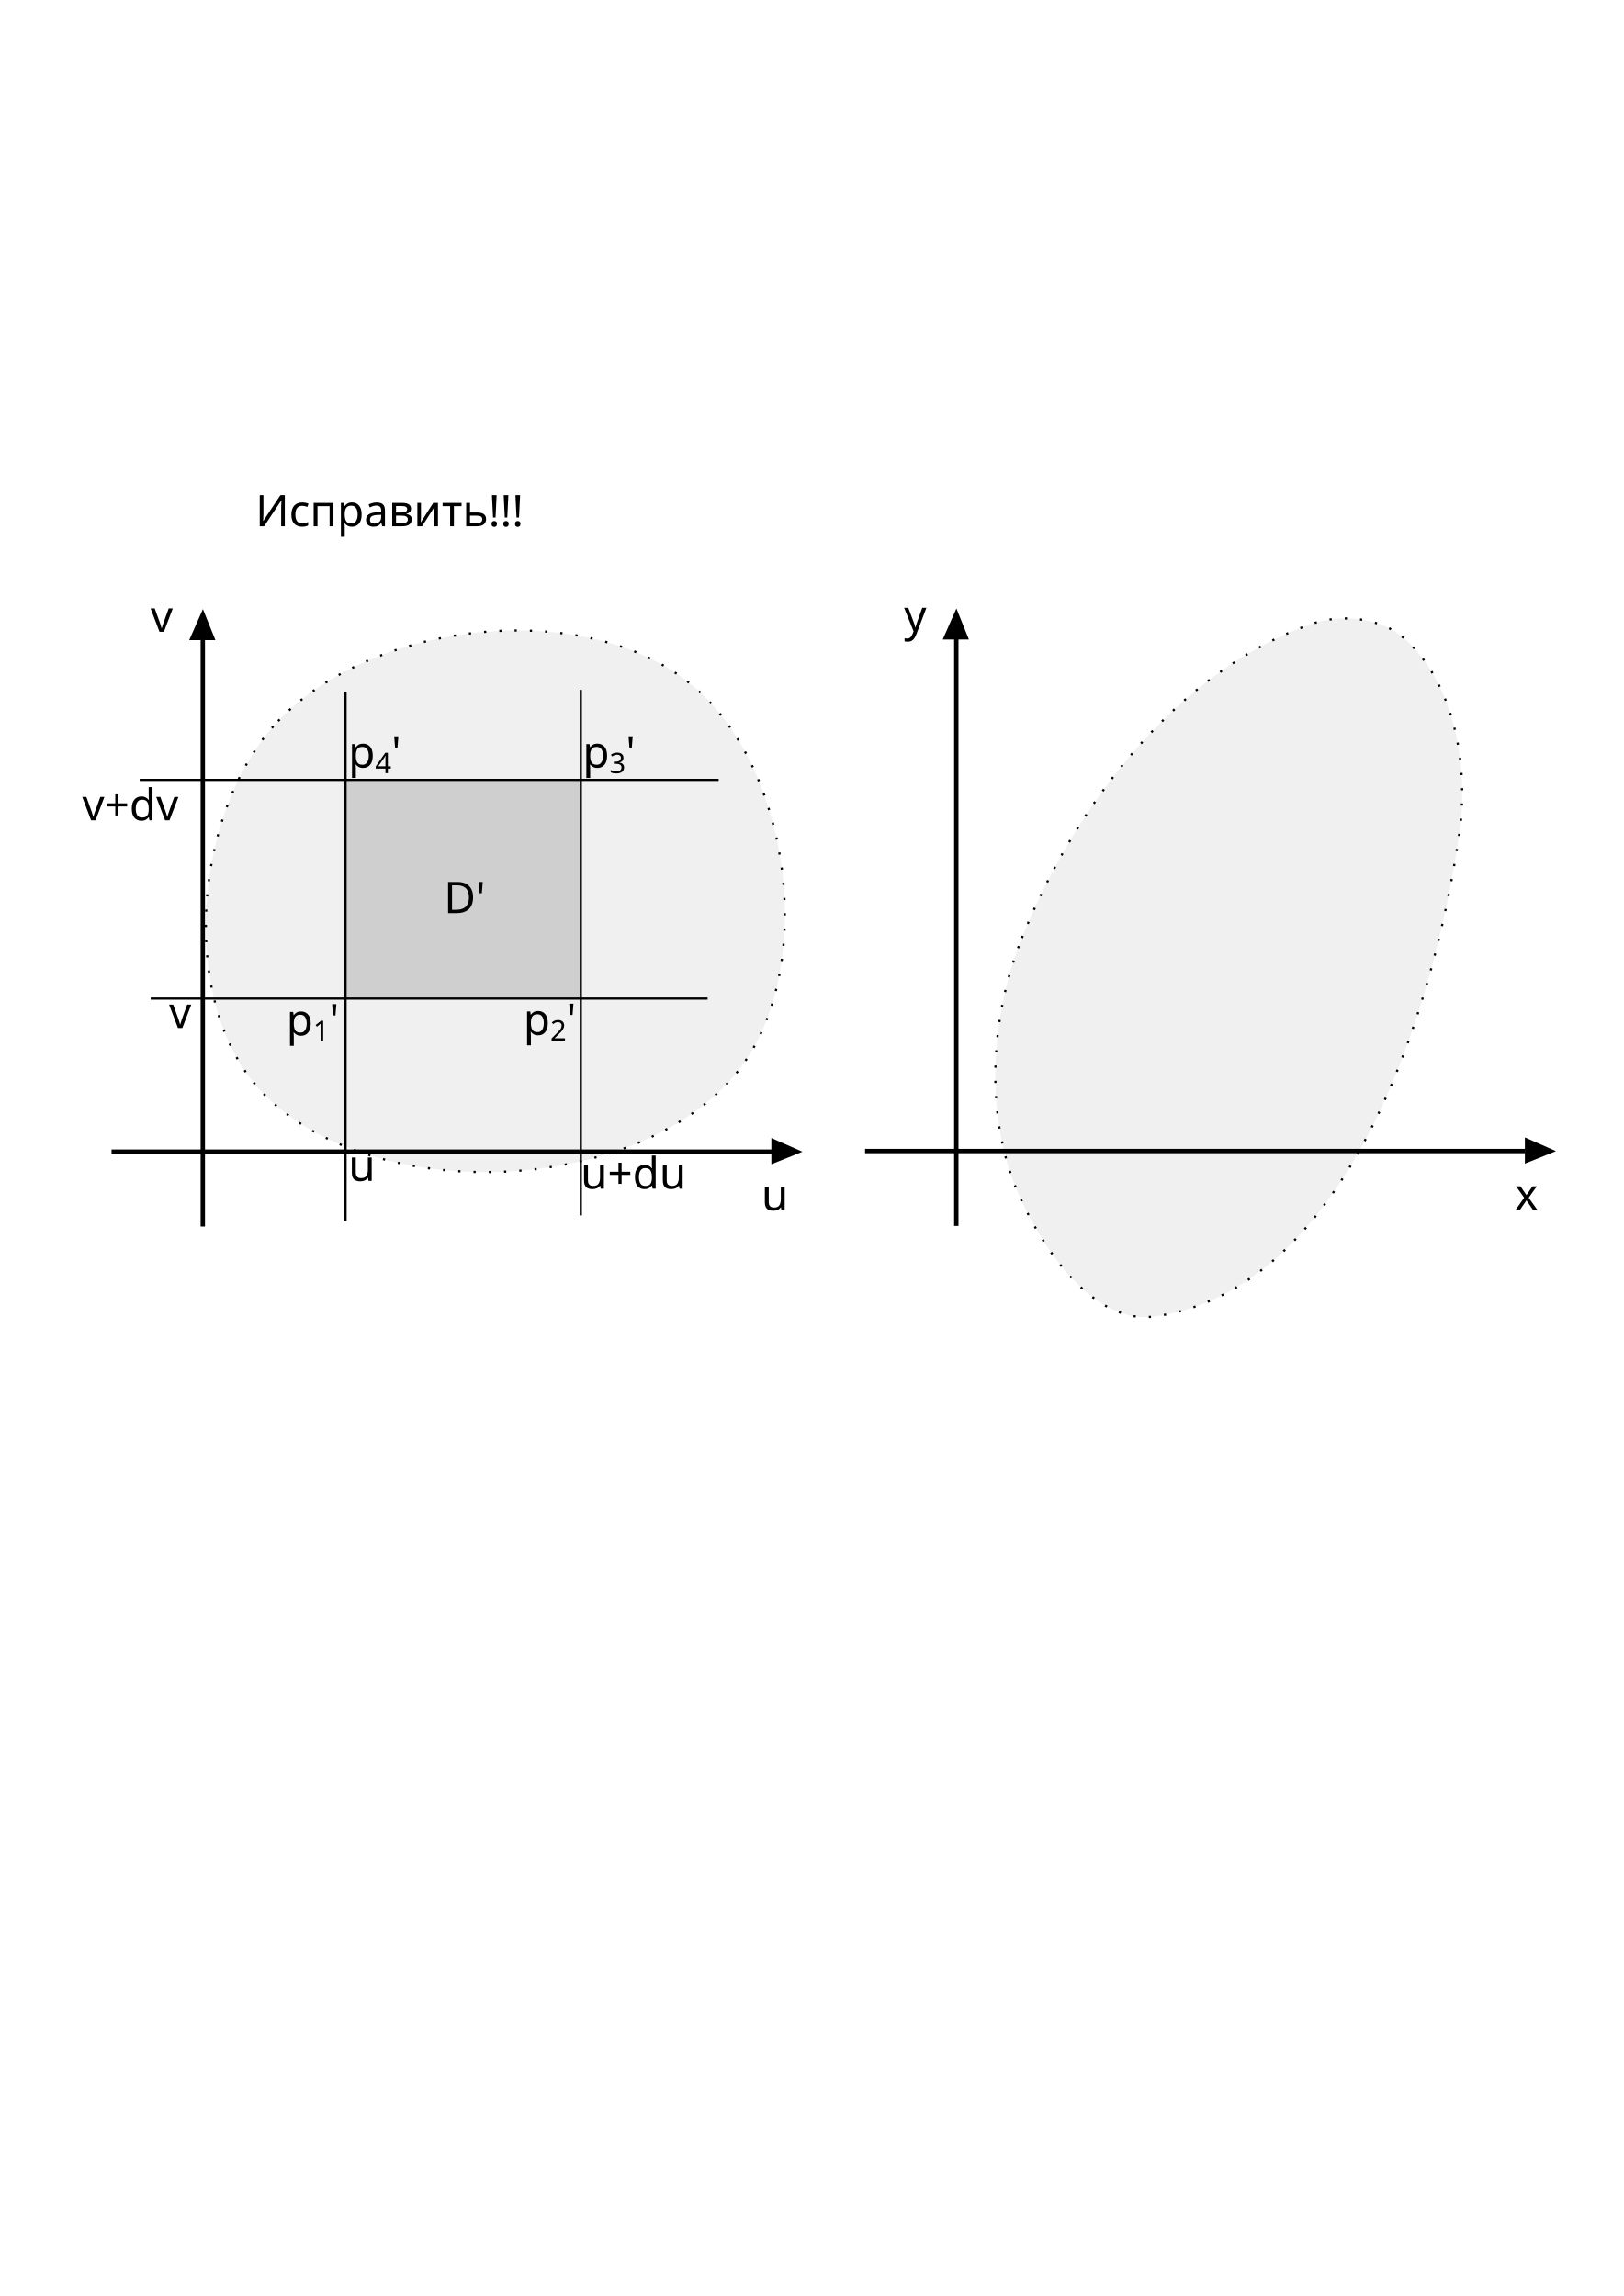
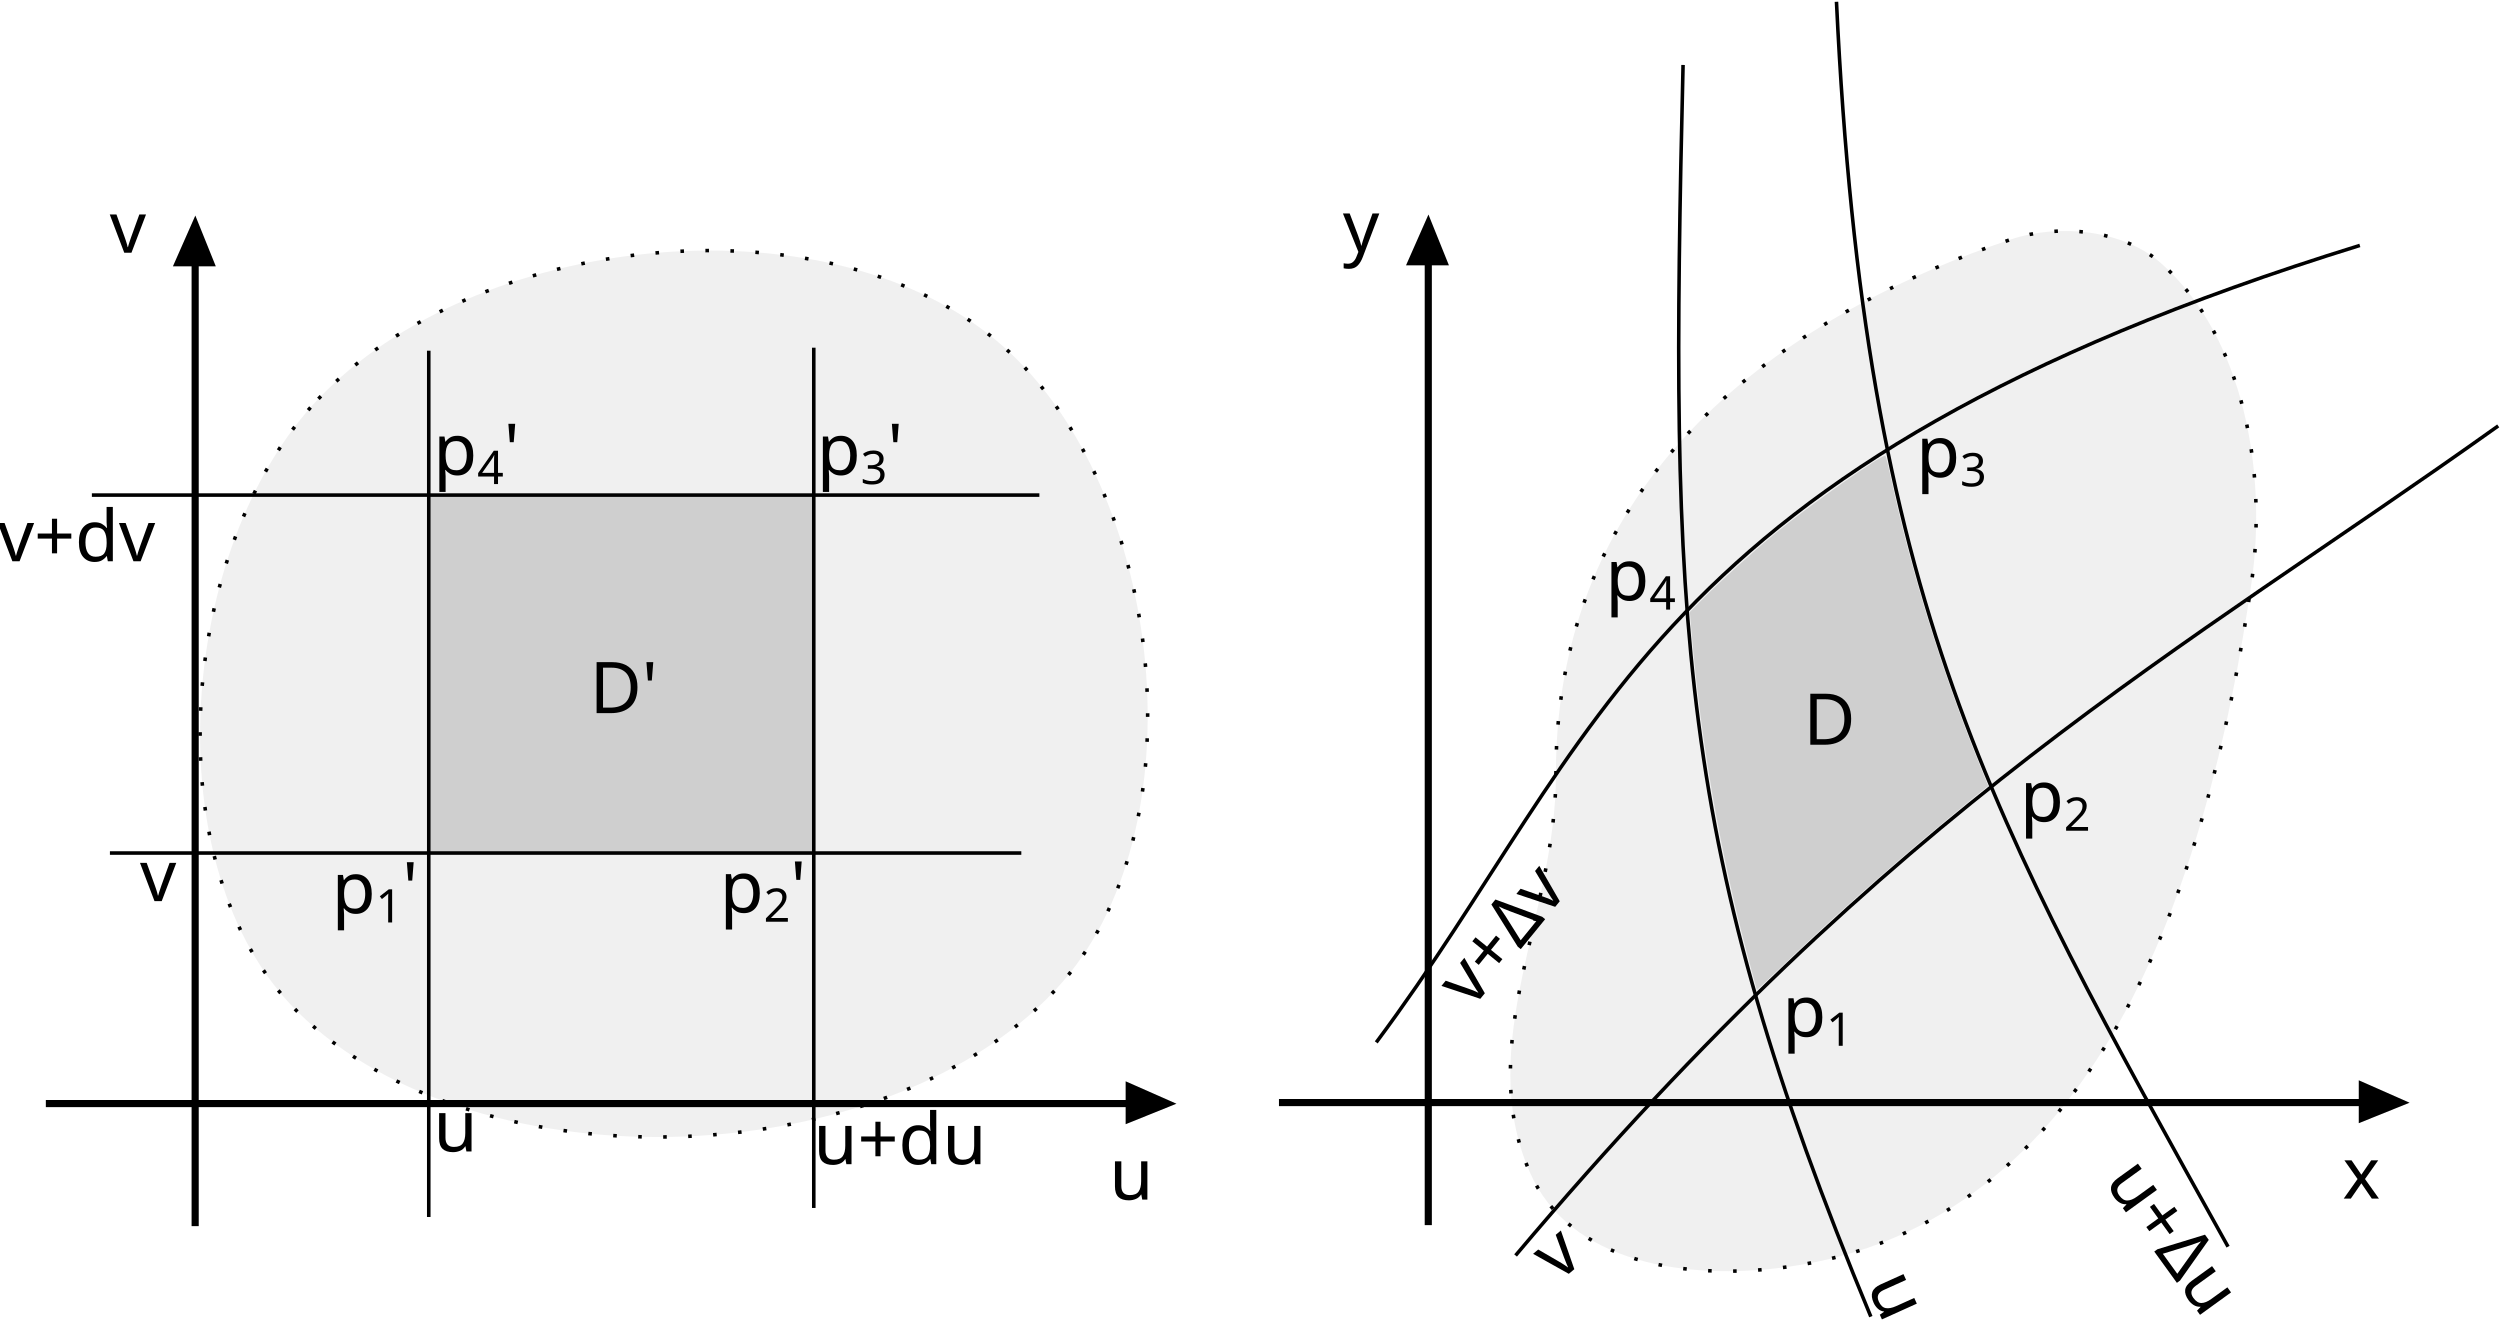
- <svg xmlns="http://www.w3.org/2000/svg" width="744.094" height="1052.362" id="svg4825" version="1.1">
+ <svg xmlns="http://www.w3.org/2000/svg" width="700.072" height="374.764" id="svg4825" version="1.1">
  <defs id="defs4827">
    </defs>
-   <g id="layer1">
+   <g id="layer1" transform="translate(-38.28893,-218.8208)">
+     <path style="fill:#000000;fill-opacity:0.059;stroke:#000000;stroke-width:1;stroke-linecap:butt;stroke-linejoin:miter;stroke-miterlimit:4;stroke-opacity:1;stroke-dasharray:1, 6;stroke-dashoffset:0" d="m 473.991,435.721 c -0.16,-87.602 69.239,-130.363 127.416,-149.858 13.48,-4.517 31.491,-2.709 42.115,6.738 23.114,20.553 29.696,58.672 25.269,89.285 -12.497,86.422 -43.779,179.909 -130.293,191.747 -27.769,3.8 -60.68,-0.953 -71.86,-26.655 -15.569,-35.791 7.424,-72.227 7.353,-111.257 z" id="path5601" />
    <g id="g4967">
      <g transform="translate(-107.3188,-301.1355)" id="g3792">
        <path style="fill:none;stroke:#000000;stroke-width:2;stroke-linecap:butt;stroke-linejoin:miter;stroke-miterlimit:4;stroke-opacity:1;stroke-dasharray:none" d="m 200.258,310.947 0,-268.923" id="path2997" transform="translate(0,552.3622)" />
        <path style="fill:#000000;fill-opacity:1;stroke:none" d="m 200.305,580.312 -6.28,14.23 12.015,0 z" id="path3790" />
      </g>
      <g transform="matrix(0,1,-1,0,948.0443,327.5901)" id="g3798">
        <path transform="translate(0,552.3622)" id="path3800" d="m 200.258,344.557 0,-302.533" style="fill:none;stroke:#000000;stroke-width:2;stroke-linecap:butt;stroke-linejoin:miter;stroke-miterlimit:4;stroke-opacity:1;stroke-dasharray:none" />
        <path id="path3802" d="m 200.305,580.312 -6.28,14.23 12.015,0 z" style="fill:#000000;fill-opacity:1;stroke:none" />
      </g>
      <text id="text3046" y="554.749" x="348.935" style="font-size:20px;font-style:normal;font-weight:normal;line-height:125%;letter-spacing:0px;word-spacing:0px;fill:#000000;fill-opacity:1;stroke:none;font-family:Sans" xml:space="preserve">
        <tspan y="554.749" x="348.935" id="tspan3048">u</tspan>
      </text>
      <text id="text3050" y="289.593" x="69.024" style="font-size:20px;font-style:normal;font-weight:normal;line-height:125%;letter-spacing:0px;word-spacing:0px;fill:#000000;fill-opacity:1;stroke:none;font-family:Sans" xml:space="preserve">
        <tspan y="289.593" x="69.024" id="tspan3052">v</tspan>
      </text>
    </g>
    <g transform="translate(345.3093,-0.2823607)" id="g4967-1">
      <g transform="translate(-107.3188,-301.1355)" id="g3792-7">
        <path style="fill:none;stroke:#000000;stroke-width:2;stroke-linecap:butt;stroke-linejoin:miter;stroke-miterlimit:4;stroke-opacity:1;stroke-dasharray:none" d="m 200.258,310.947 0,-268.923" id="path2997-8" transform="translate(0,552.3622)" />
        <path style="fill:#000000;fill-opacity:1;stroke:none" d="m 200.305,580.312 -6.28,14.23 12.015,0 z" id="path3790-5" />
      </g>
      <g transform="matrix(0,1,-1,0,948.0443,327.5901)" id="g3798-1">
        <path transform="translate(0,552.3622)" id="path3800-6" d="m 200.258,344.557 0,-302.533" style="fill:none;stroke:#000000;stroke-width:2;stroke-linecap:butt;stroke-linejoin:miter;stroke-miterlimit:4;stroke-opacity:1;stroke-dasharray:none" />
        <path id="path3802-0" d="m 200.305,580.312 -6.28,14.23 12.015,0 z" style="fill:#000000;fill-opacity:1;stroke:none" />
      </g>
      <text id="text3046-9" y="554.749" x="348.935" style="font-size:20px;font-style:normal;font-weight:normal;line-height:125%;letter-spacing:0px;word-spacing:0px;fill:#000000;fill-opacity:1;stroke:none;font-family:Sans" xml:space="preserve">
        <tspan y="554.749" x="348.935" id="tspan3048-3">x</tspan>
      </text>
      <text id="text3050-5" y="289.593" x="69.024" style="font-size:20px;font-style:normal;font-weight:normal;line-height:125%;letter-spacing:0px;word-spacing:0px;fill:#000000;fill-opacity:1;stroke:none;font-family:Sans" xml:space="preserve">
        <tspan y="289.593" x="69.024" id="tspan3052-0">y</tspan>
      </text>
    </g>
    <path style="fill:none;stroke:#000000;stroke-width:1px;stroke-linecap:butt;stroke-linejoin:miter;stroke-opacity:1" d="m 69.069,457.694 255.219,0" id="path5027" />
    <path style="fill:none;stroke:#000000;stroke-width:1px;stroke-linecap:butt;stroke-linejoin:miter;stroke-opacity:1" d="m 64.015,357.459 265.327,0" id="path5029" />
    <path style="fill:none;stroke:#000000;stroke-width:1px;stroke-linecap:butt;stroke-linejoin:miter;stroke-opacity:1" d="m 158.354,559.613 0,-242.584" id="path5031" />
    <path style="fill:none;stroke:#000000;stroke-width:1px;stroke-linecap:butt;stroke-linejoin:miter;stroke-opacity:1" d="m 266.169,557.086 0,-240.9" id="path5033" />
-     <path style="fill:#000000;stroke:none;stroke-width:1px;stroke-linecap:butt;stroke-linejoin:miter;stroke-opacity:1;fill-opacity:0.137" d="m 158.354,357.459 107.815,0 0,100.234 -107.815,0 z" id="path5035" />
+     <path style="fill:#000000;fill-opacity:0.137;stroke:none" d="m 158.354,357.459 107.815,0 0,100.234 -107.815,0 z" id="path5035" />
    <text xml:space="preserve" style="font-size:20px;font-style:normal;font-weight:normal;line-height:125%;letter-spacing:0px;word-spacing:0px;fill:#000000;fill-opacity:1;stroke:none;font-family:Sans" x="203.417" y="418.526" id="text5545">
      <tspan id="tspan5547" x="203.417" y="418.526">D'</tspan>
    </text>
    <text xml:space="preserve" style="font-size:20px;font-style:normal;font-weight:normal;line-height:125%;letter-spacing:0px;word-spacing:0px;fill:#000000;fill-opacity:1;stroke:none;font-family:Sans" x="77.492" y="471.171" id="text5549">
      <tspan id="tspan5551" x="77.492" y="471.171">v</tspan>
    </text>
    <text xml:space="preserve" style="font-size:20px;font-style:normal;font-weight:normal;line-height:125%;letter-spacing:0px;word-spacing:0px;fill:#000000;fill-opacity:1;stroke:none;font-family:Sans" x="37.693" y="375.99" id="text5553">
      <tspan id="tspan5555" x="37.693" y="375.99">v+dv</tspan>
-     </text>
-     <text xml:space="preserve" style="font-size:20px;font-style:normal;font-weight:normal;line-height:125%;letter-spacing:0px;word-spacing:0px;fill:#000000;fill-opacity:1;stroke:none;font-family:Sans" x="117.081" y="241.221" id="text5557">
-       <tspan id="tspan5559" x="117.081" y="241.221">Исправить!!!</tspan>
    </text>
    <text xml:space="preserve" style="font-size:20px;font-style:normal;font-weight:normal;line-height:125%;letter-spacing:0px;word-spacing:0px;fill:#000000;fill-opacity:1;stroke:none;font-family:Sans" x="159.676" y="541.26" id="text5561">
      <tspan id="tspan5563" x="159.676" y="541.26">u</tspan>
    </text>
    <text xml:space="preserve" style="font-size:20px;font-style:normal;font-weight:normal;line-height:125%;letter-spacing:0px;word-spacing:0px;fill:#000000;fill-opacity:1;stroke:none;font-family:Sans" x="266.083" y="544.838" id="text5565">
      <tspan id="tspan5567" x="266.083" y="544.838">u+du</tspan>
    </text>
    <text xml:space="preserve" x="138.981" y="476.224" id="text5569" style="font-size:20px">
      <tspan id="tspan5571" x="138.981" y="476.224" />
    </text>
    <text xml:space="preserve" style="font-size:20px;font-style:normal;font-weight:normal;line-height:125%;letter-spacing:0px;word-spacing:0px;fill:#000000;fill-opacity:1;stroke:none;font-family:Sans" x="131.189" y="474.54" id="text5575">
      <tspan id="tspan5577" x="131.189" y="474.54">p<tspan style="font-size:65.001%;baseline-shift:sub" id="tspan5579">1</tspan>'</tspan>
    </text>
    <text xml:space="preserve" style="font-size:20px;font-style:normal;font-weight:normal;line-height:125%;letter-spacing:0px;word-spacing:0px;fill:#000000;fill-opacity:1;stroke:none;font-family:Sans" x="239.847" y="474.329" id="text5581">
      <tspan id="tspan5583" x="239.847" y="474.329">p<tspan style="font-size:65.001%;baseline-shift:sub" id="tspan5585">2</tspan>'</tspan>
    </text>
    <text xml:space="preserve" style="font-size:20px;font-style:normal;font-weight:normal;line-height:125%;letter-spacing:0px;word-spacing:0px;fill:#000000;fill-opacity:1;stroke:none;font-family:Sans" x="267.011" y="351.774" id="text5587">
      <tspan id="tspan5589" x="267.011" y="351.774">p<tspan style="font-size:65.001%;baseline-shift:sub" id="tspan5591">3</tspan>'</tspan>
    </text>
    <text xml:space="preserve" style="font-size:20px;font-style:normal;font-weight:normal;line-height:125%;letter-spacing:0px;word-spacing:0px;fill:#000000;fill-opacity:1;stroke:none;font-family:Sans" x="159.617" y="351.774" id="text5593">
      <tspan id="tspan5595" x="159.617" y="351.774">p<tspan style="font-size:65.001%;baseline-shift:sub" id="tspan5597">4</tspan>'</tspan>
    </text>
-     <path style="fill:#000000;stroke:#000000;stroke-width:1;stroke-linecap:butt;stroke-linejoin:miter;stroke-opacity:1;stroke-miterlimit:4;stroke-dasharray:1, 6;stroke-dashoffset:0;fill-opacity:0.059" d="m 127.459,330.494 c 43.609,-45.989 140.469,-56.956 189.401,-16.677 46.55,38.318 58.505,134.273 19.059,179.871 -46.795,54.094 -163.735,58.81 -214.416,8.338 -40.539,-40.371 -33.411,-130.018 5.956,-171.533 z" id="path5599" />
-     <path style="fill:#000000;stroke:#000000;stroke-width:1;stroke-linecap:butt;stroke-linejoin:miter;stroke-opacity:1;stroke-miterlimit:4;stroke-dasharray:1, 6;stroke-dashoffset:0;fill-opacity:0.059" d="m 468.323,429.897 c 24.255,-60.702 71.309,-122.66 133.084,-144.034 13.435,-4.649 31.491,-2.709 42.115,6.738 23.114,20.553 29.696,58.672 25.269,89.285 -12.497,86.422 -53.308,209.689 -139.823,221.527 -27.769,3.8 -51.151,-30.733 -62.331,-56.435 -15.569,-35.791 -12.798,-80.836 1.685,-117.081 z" id="path5601" />
+     <path style="fill:#000000;fill-opacity:0.059;stroke:#000000;stroke-width:1;stroke-linecap:butt;stroke-linejoin:miter;stroke-miterlimit:4;stroke-opacity:1;stroke-dasharray:1, 6;stroke-dashoffset:0" d="m 127.459,330.494 c 43.609,-45.989 140.469,-56.956 189.401,-16.677 46.55,38.318 58.505,134.273 19.059,179.871 -46.795,54.094 -163.735,58.81 -214.416,8.338 -40.539,-40.371 -33.411,-130.018 5.956,-171.533 z" id="path5599" />
+     <path style="fill:none;stroke:#000000;stroke-width:1px;stroke-linecap:butt;stroke-linejoin:miter;stroke-opacity:1" d="m 423.68,510.719 c 63.558,-85.167 75.087,-161.153 275.434,-223.172" id="path3038" />
+     <path style="fill:none;stroke:#000000;stroke-width:1px;stroke-linecap:butt;stroke-linejoin:miter;stroke-opacity:1" d="M 462.691,570.383 C 569.618,443.397 648.34,401.974 737.861,338.086" id="path3040" />
+     <path style="fill:none;stroke:#000000;stroke-width:1px;stroke-linecap:butt;stroke-linejoin:miter;stroke-opacity:1" d="m 552.553,219.321 c 8.037,168.414 42.587,228.026 109.652,348.61" id="path3042" />
+     <path style="fill:none;stroke:#000000;stroke-width:1px;stroke-linecap:butt;stroke-linejoin:miter;stroke-opacity:1" d="m 509.596,237.009 c -3.738,156.307 -2.082,218.907 52.579,350.506" id="path3044" />
+     <text xml:space="preserve" style="font-size:20px;font-style:normal;font-weight:normal;line-height:125%;letter-spacing:0px;word-spacing:0px;fill:#000000;fill-opacity:1;stroke:none;font-family:Sans" x="543.288" y="427.371" id="text3822">
+       <tspan id="tspan3824" x="543.288" y="427.371">D</tspan>
+     </text>
+     <text xml:space="preserve" style="font-size:20px;font-style:normal;font-weight:normal;line-height:125%;letter-spacing:0px;word-spacing:0px;fill:#000000;fill-opacity:1;stroke:none;font-family:Sans" x="537.392" y="509.074" id="text3826">
+       <tspan id="tspan3828" x="537.392" y="509.074">p<tspan style="font-size:65.001%;baseline-shift:sub" id="tspan3830">1</tspan>
+       </tspan>
+     </text>
+     <text xml:space="preserve" style="font-size:20px;font-style:normal;font-weight:normal;line-height:125%;letter-spacing:0px;word-spacing:0px;fill:#000000;fill-opacity:1;stroke:none;font-family:Sans" x="603.934" y="448.849" id="text3832">
+       <tspan id="tspan3834" x="603.934" y="448.849">p<tspan style="font-size:65.001%;baseline-shift:sub" id="tspan3836">2</tspan>
+       </tspan>
+     </text>
+     <text xml:space="preserve" style="font-size:20px;font-style:normal;font-weight:normal;line-height:125%;letter-spacing:0px;word-spacing:0px;fill:#000000;fill-opacity:1;stroke:none;font-family:Sans" x="574.874" y="352.405" id="text3838">
+       <tspan id="tspan3840" x="574.874" y="352.405">p<tspan style="font-size:65.001%;baseline-shift:sub" id="tspan3842">3</tspan>
+       </tspan>
+     </text>
+     <text xml:space="preserve" style="font-size:20px;font-style:normal;font-weight:normal;line-height:125%;letter-spacing:0px;word-spacing:0px;fill:#000000;fill-opacity:1;stroke:none;font-family:Sans" x="487.836" y="386.919" id="text3844">
+       <tspan id="tspan3846" x="487.836" y="386.919">p<tspan style="font-size:65.001%;baseline-shift:sub" id="tspan3850">4</tspan>
+       </tspan>
+     </text>
+     <path style="fill:#000000;fill-opacity:0.137;fill-rule:nonzero;stroke:none" d="m 527.808,486.904 c -7.833,-29.248 -13.303,-60.773 -15.869,-91.461 l -0.439,-5.248 3.904,-3.951 c 4.562,-4.617 13.909,-13.06 19.908,-17.983 9.763,-8.012 30.354,-22.521 30.949,-21.807 0.152,0.182 0.807,2.794 1.455,5.805 5.765,26.753 14.299,54.377 24.971,80.831 l 2.367,5.866 -1.432,1.083 c -0.788,0.596 -5.986,4.864 -11.551,9.485 -15.413,12.798 -31.408,27.044 -44.443,39.584 -2.432,2.34 -5.086,4.858 -5.897,5.596 l -1.475,1.342 -2.448,-9.141 z" id="path3854" />
+     <text xml:space="preserve" style="font-size:20px;font-style:normal;font-weight:normal;line-height:125%;letter-spacing:0px;word-spacing:0px;fill:#000000;fill-opacity:1;stroke:none;font-family:Sans" x="-8.212" y="747.875" id="text3856" transform="matrix(0.765986,-0.6428572,0.6428572,0.765986,0,0)">
+       <tspan id="tspan3858" x="-8.212" y="747.875">v</tspan>
+     </text>
+     <text xml:space="preserve" style="font-size:20px;font-style:normal;font-weight:normal;line-height:125%;letter-spacing:0px;word-spacing:0px;fill:#000000;fill-opacity:1;stroke:none;font-family:Sans" x="-104.617" y="665.924" id="text3860" transform="matrix(0.6315397,-0.7753435,0.7753435,0.6315397,0,0)">
+       <tspan id="tspan3862" x="-104.617" y="665.924">v+Δv</tspan>
+     </text>
+     <text xml:space="preserve" style="font-size:20px;font-style:normal;font-weight:normal;line-height:125%;letter-spacing:0px;word-spacing:0px;fill:#000000;fill-opacity:1;stroke:none;font-family:Sans" x="758.189" y="-272.962" id="text3866" transform="matrix(0.4116873,0.9113252,-0.9113252,0.4116873,0,0)">
+       <tspan id="tspan3868" x="758.189" y="-272.962">u</tspan>
+     </text>
+     <text xml:space="preserve" style="font-size:20px;font-style:normal;font-weight:normal;line-height:125%;letter-spacing:0px;word-spacing:0px;fill:#000000;fill-opacity:1;stroke:none;font-family:Sans" x="813.058" y="-186.162" id="text3870" transform="matrix(0.5860791,0.8102539,-0.8102539,0.5860791,0,0)">
+       <tspan id="tspan3872" x="813.058" y="-186.162">u+Δu</tspan>
+     </text>
  </g>
</svg>
